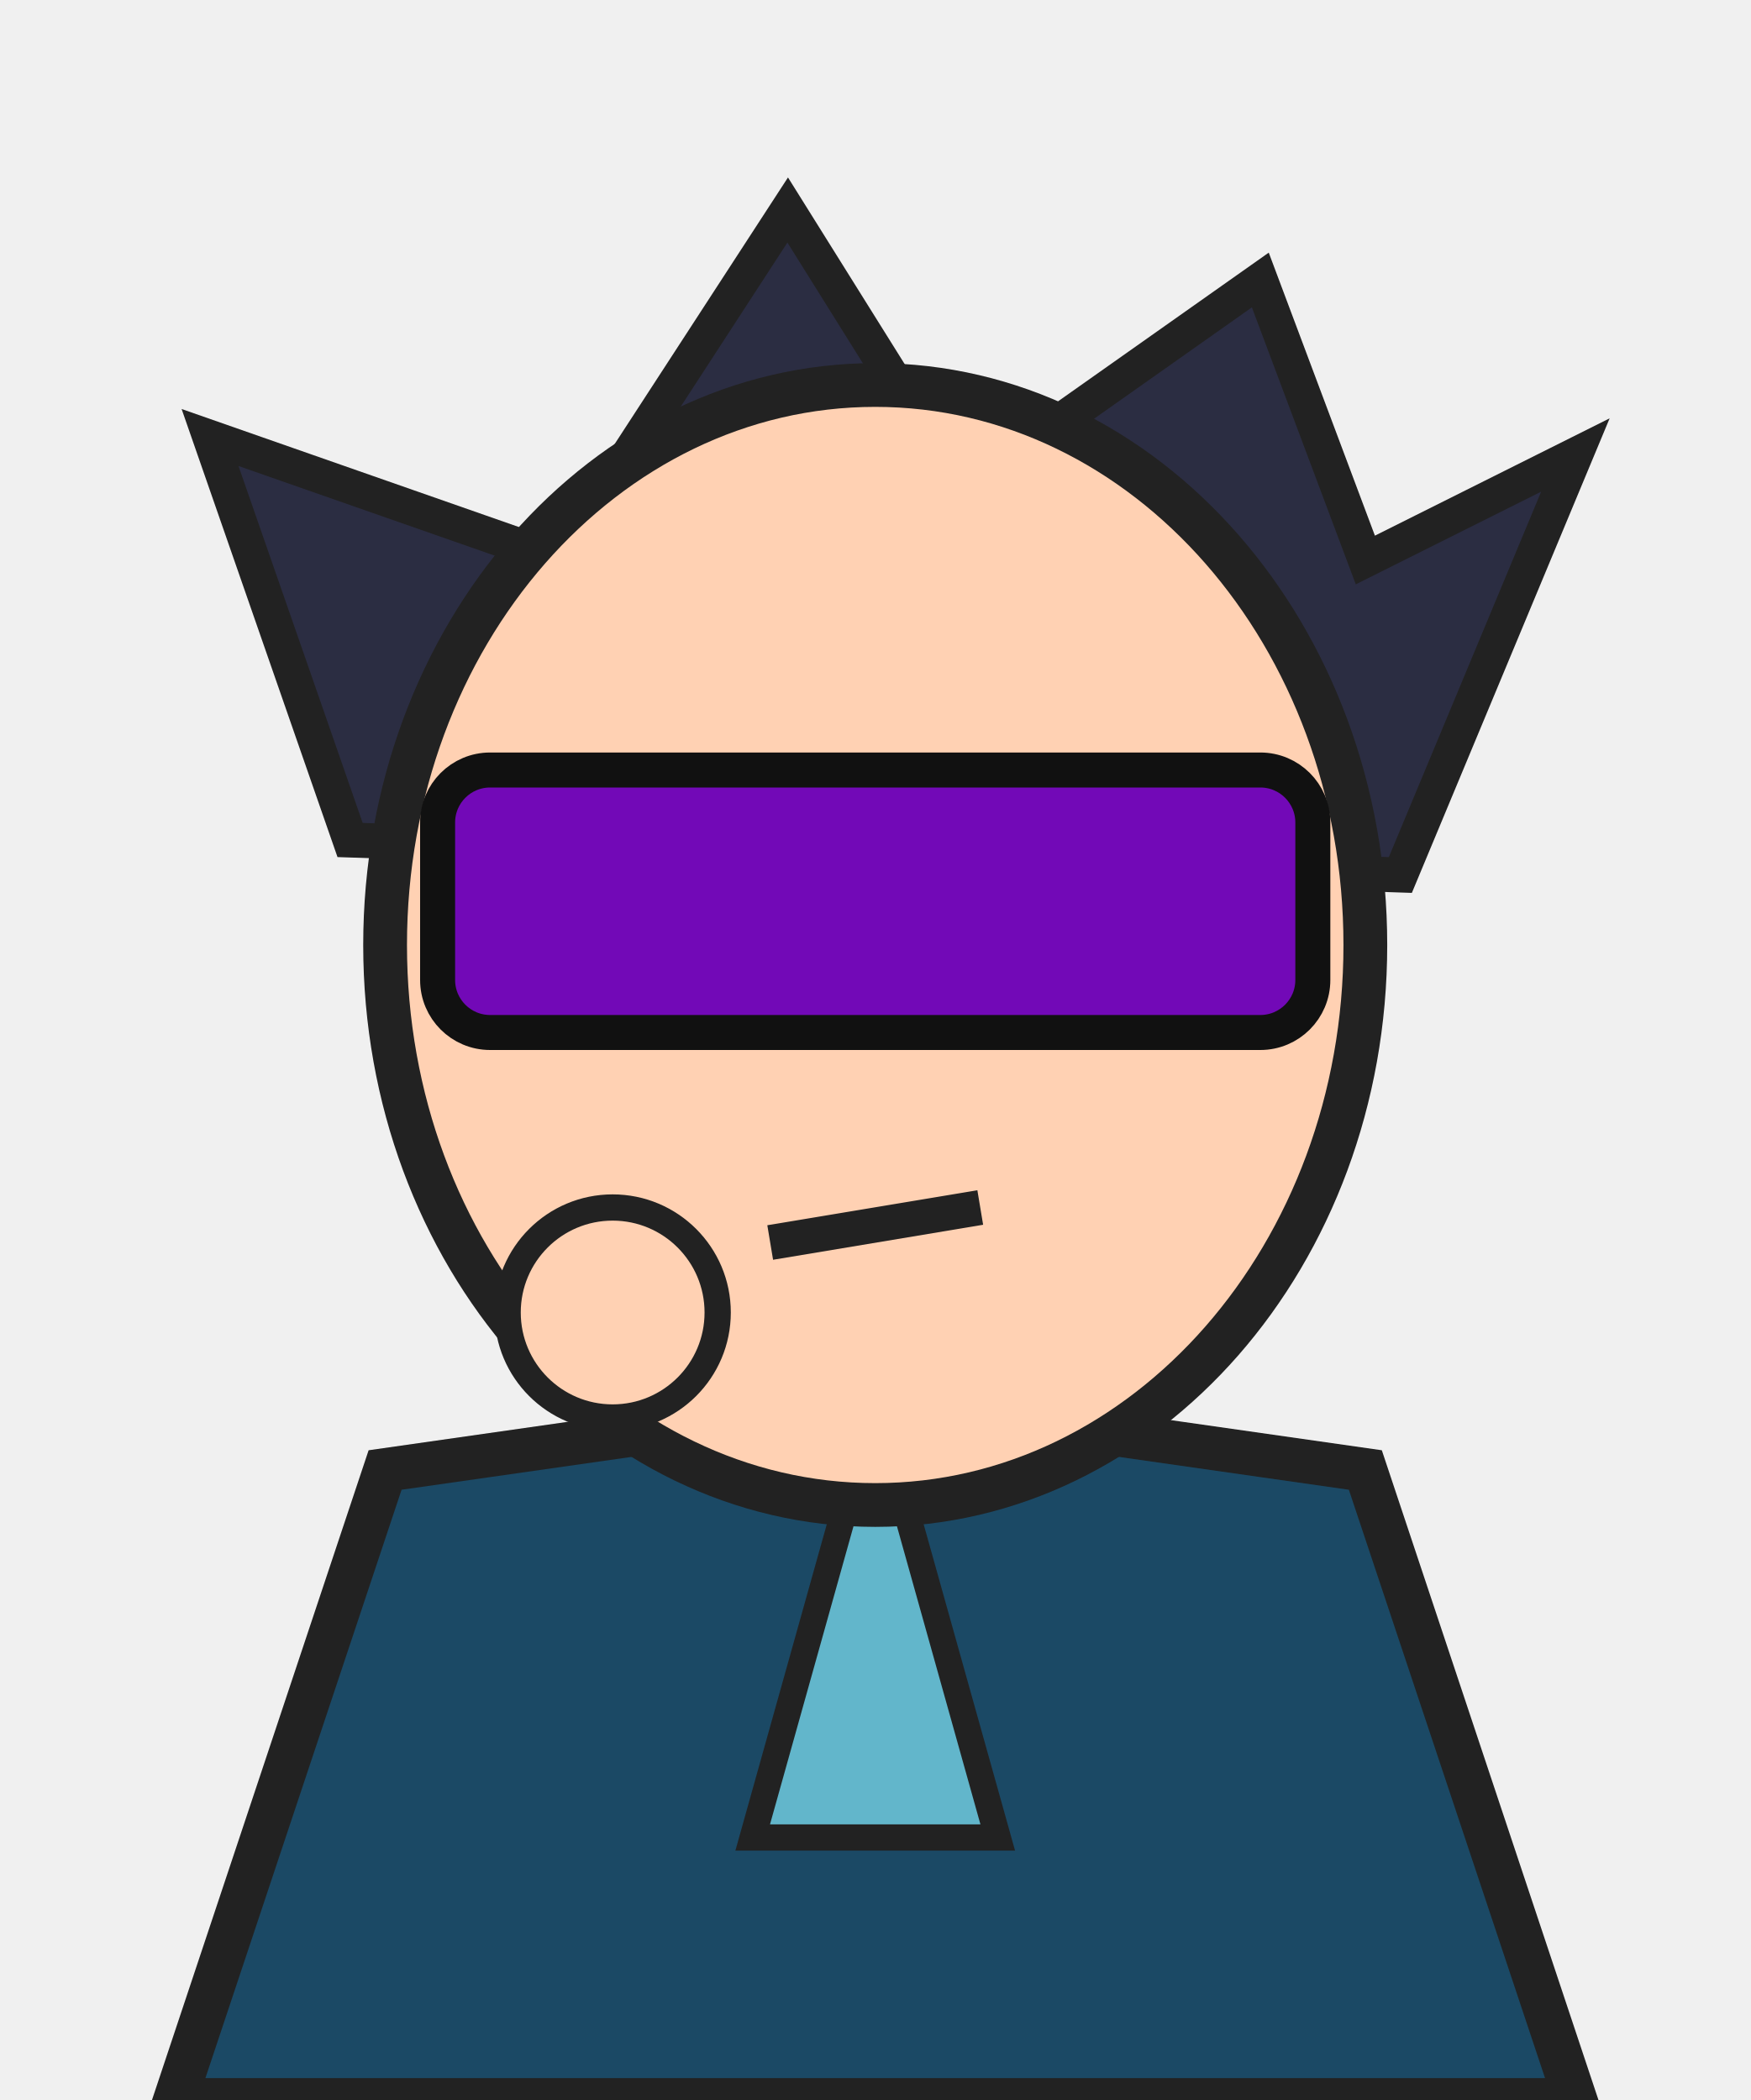
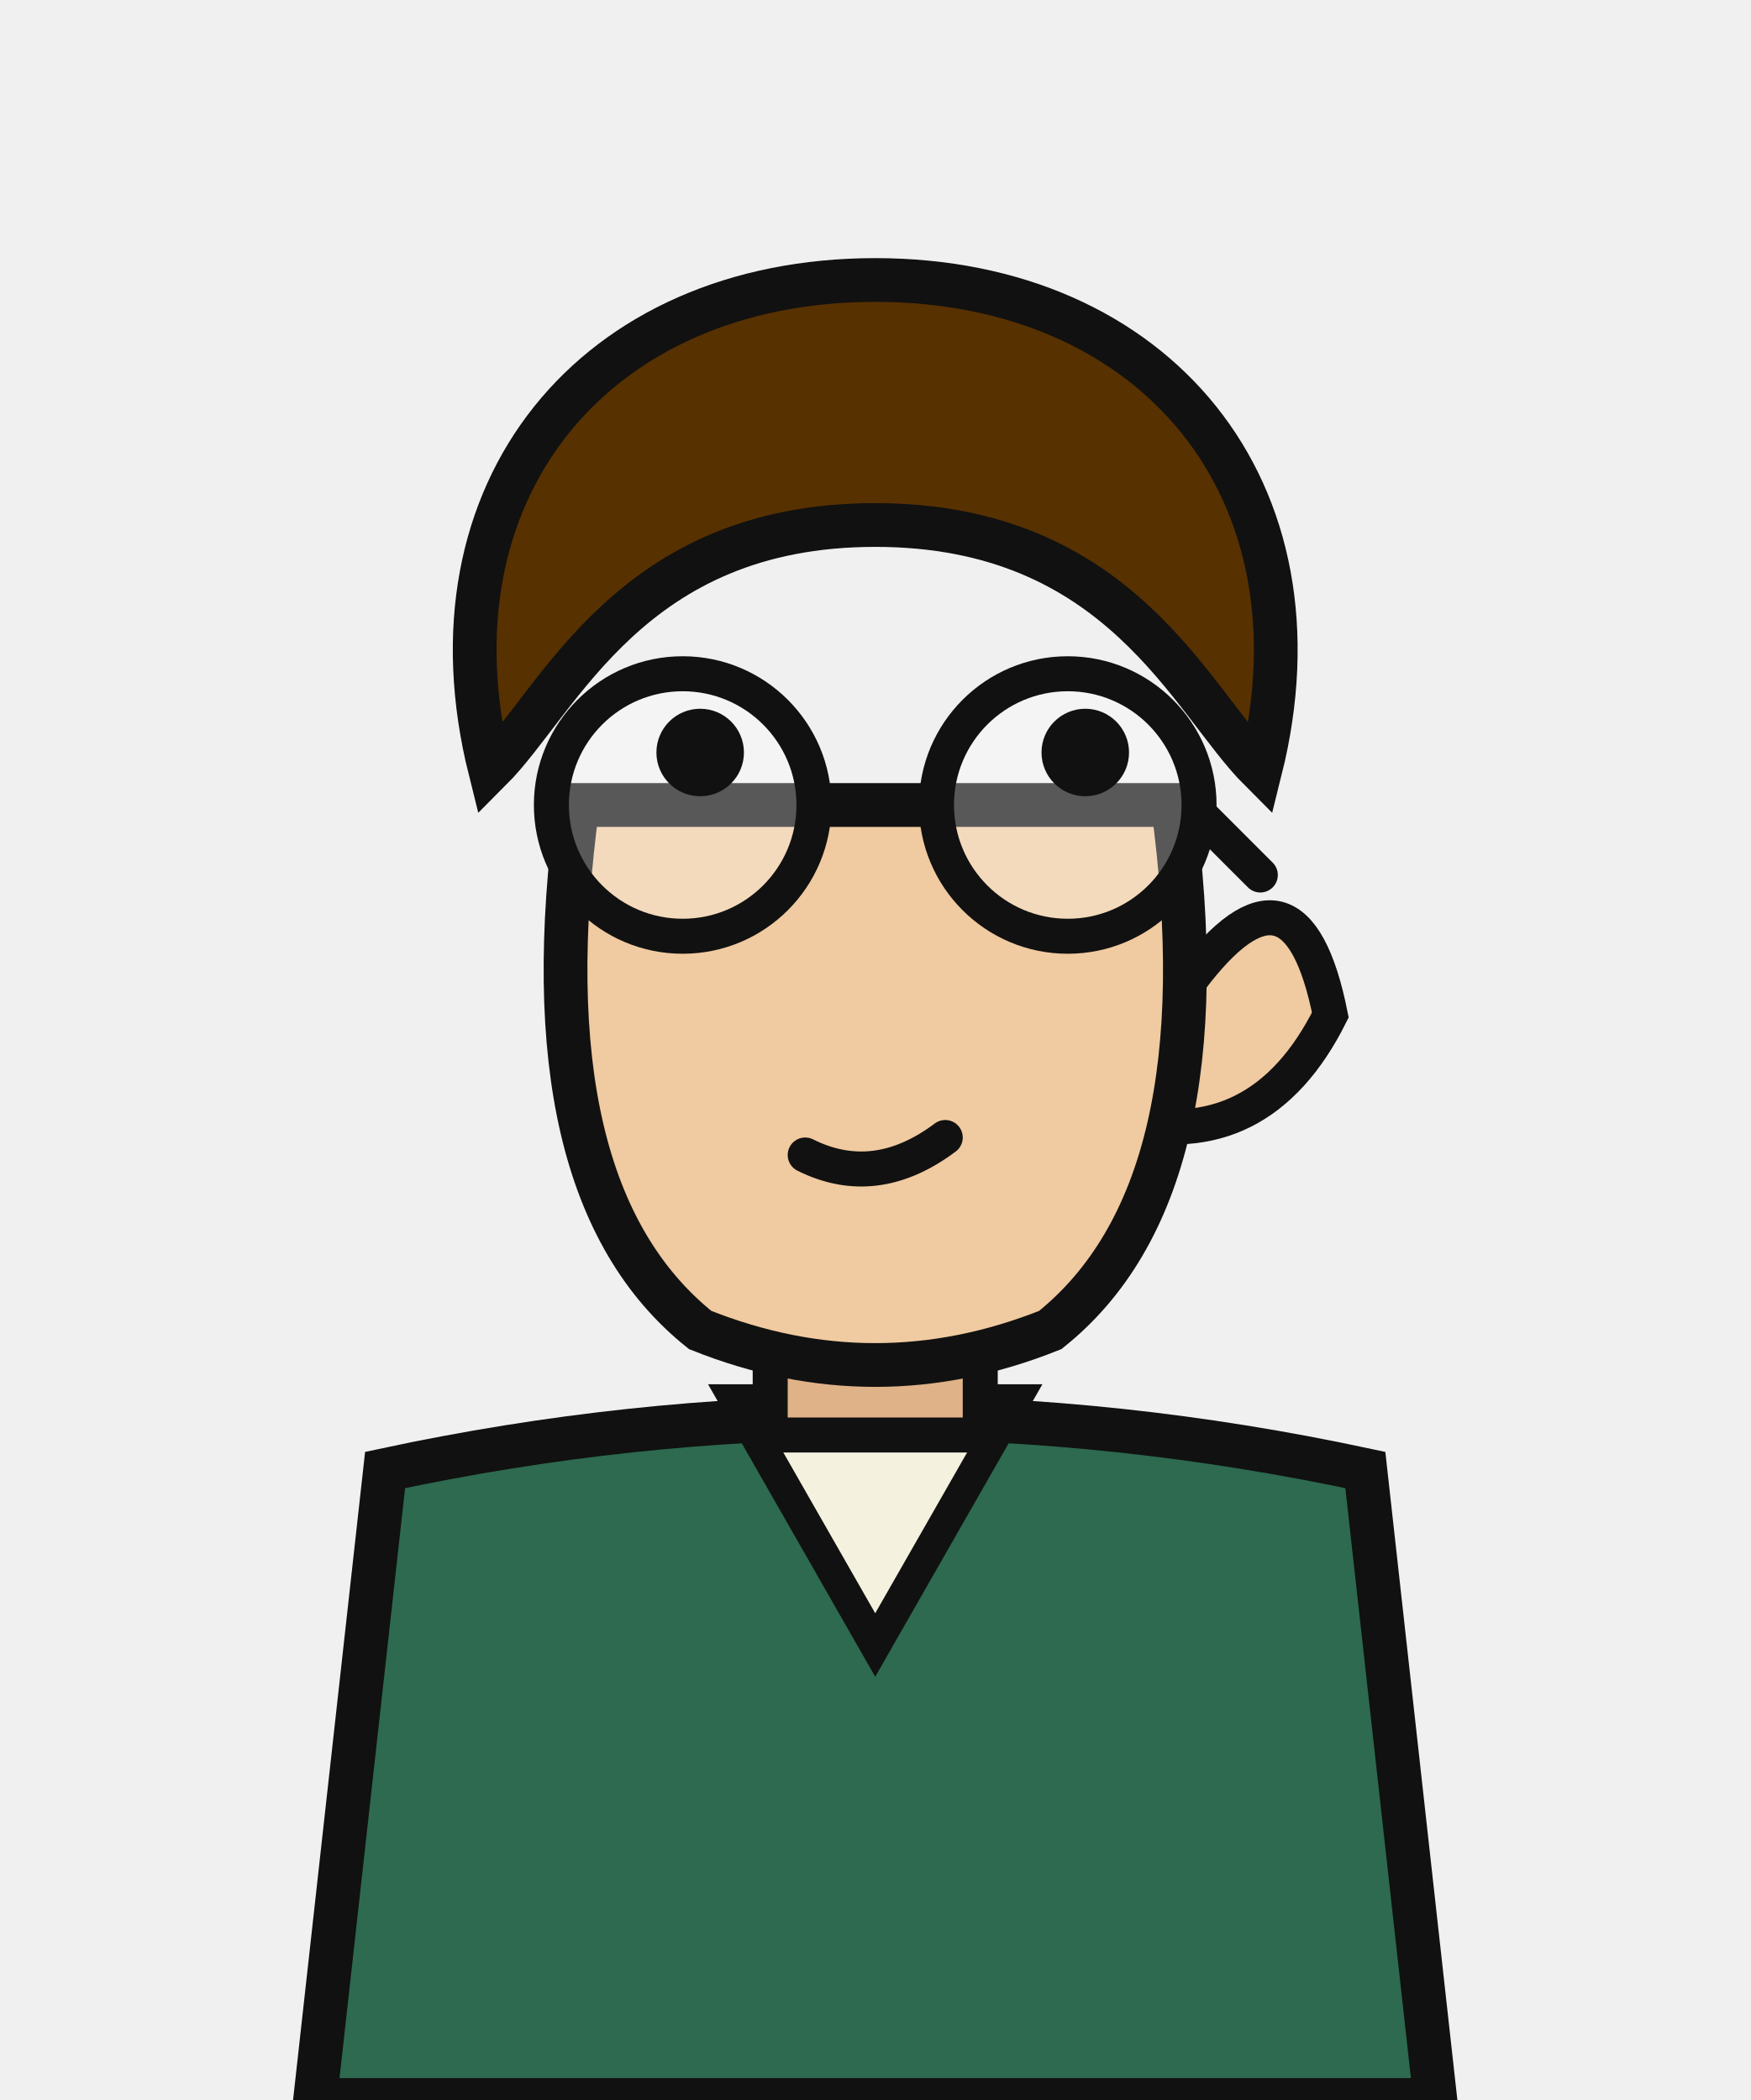
<svg xmlns="http://www.w3.org/2000/svg" viewBox="0 0 100 120" width="100" height="120">
-   <path d="M 22 84 L 50 80 L 78 84 L 90 120 L 10 120 Z" fill="#1b4965" stroke="#222" stroke-width="2.5" />
-   <polygon points="50,80 43,105 57,105" fill="#62b6cb" stroke="#222" stroke-width="1.5" />
-   <polygon points="20,48 12,25 32,32 45,12 55,28 72,16 78,32 90,26 80,50" fill="#2b2d42" stroke="#222" stroke-width="2" />
-   <ellipse cx="50" cy="54" rx="28" ry="32" fill="#ffd1b3" stroke="#222" stroke-width="2.5" />
-   <rect x="25" y="44" width="50" height="15" rx="3" fill="#7209b7" stroke="#111" stroke-width="2" />
-   <line x1="44" y1="71" x2="56" y2="69" stroke="#222" stroke-width="2" />
-   <circle cx="35" cy="75" r="6" fill="#ffd1b3" stroke="#222" stroke-width="1.5" />
+   <path d="M 18 120 L 22 84 Q 50 78 78 84 L 82 120 Z" fill="#2d6a4f" stroke="#111" stroke-width="2.5" />
+   <path d="M 42 80 L 50 94 L 58 80 Z" fill="#f4f1de" stroke="#111" stroke-width="1.8" />
+   <path d="M 68 56 Q 74 48 76 58 Q 72 66 64 64 Z" fill="#f0caa0" stroke="#111" stroke-width="2" />
+   <line x1="72" y1="50" x2="68" y2="46" stroke="#111" stroke-width="2" stroke-linecap="round" />
+   <path d="M 44 74 L 44 82 L 56 82 L 56 74 Z" fill="#e0b288" stroke="#111" stroke-width="2" />
+   <path d="M 33 46 Q 30 68 40 76 Q 50 80 60 76 Q 70 68 67 46 Z" fill="#f0caa0" stroke="#111" stroke-width="2.5" />
+   <path d="M 28 44 C 24 28 34 16 50 16 C 66 16 76 28 72 44 C 68 40 64 30 50 30 C 36 30 32 40 28 44 Z" fill="#583101" stroke="#111" stroke-width="2.5" />
+   <circle cx="39" cy="46" r="7.5" fill="#ffffff" fill-opacity="0.3" stroke="#111" stroke-width="2" />
+   <circle cx="61" cy="46" r="7.5" fill="#ffffff" fill-opacity="0.3" stroke="#111" stroke-width="2" />
+   <line x1="46.5" y1="46" x2="53.5" y2="46" stroke="#111" stroke-width="2" />
+   <circle cx="40" cy="43" r="2.5" fill="#111" />
+   <circle cx="62" cy="43" r="2.5" fill="#111" />
+   <path d="M 46 66 Q 50 68 54 65" stroke="#111" stroke-width="2" stroke-linecap="round" fill="none" />
</svg>
